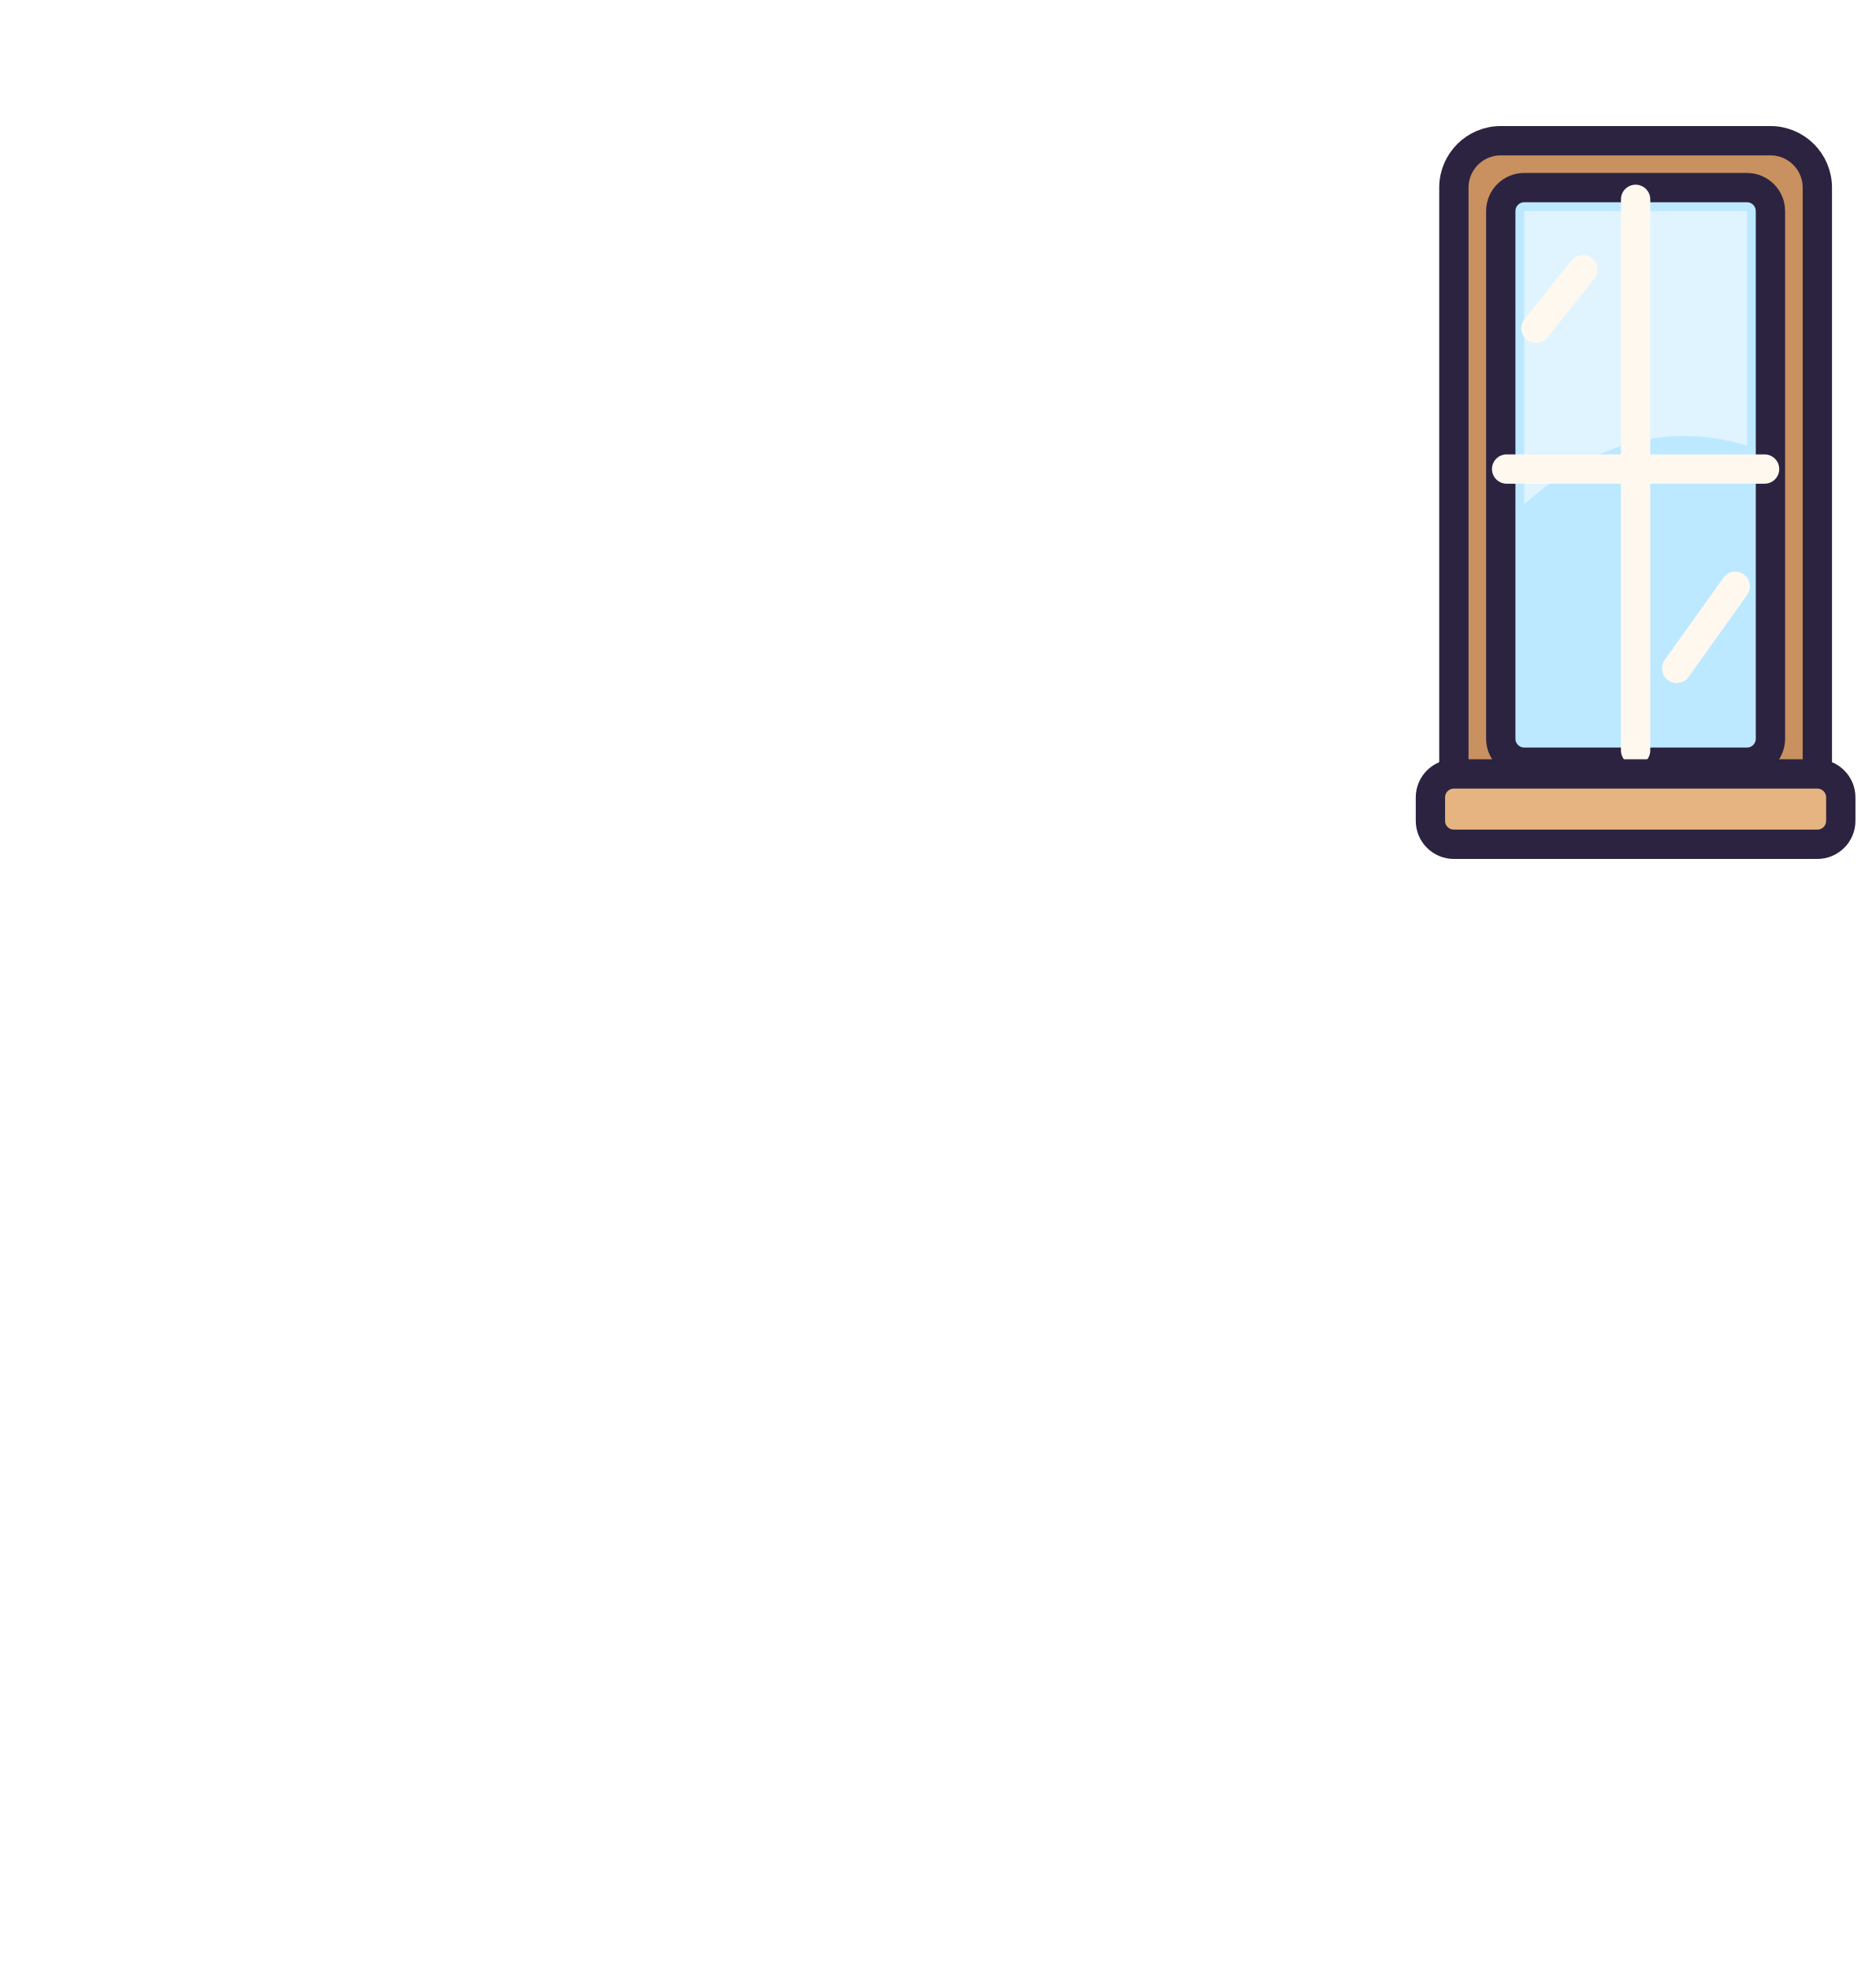
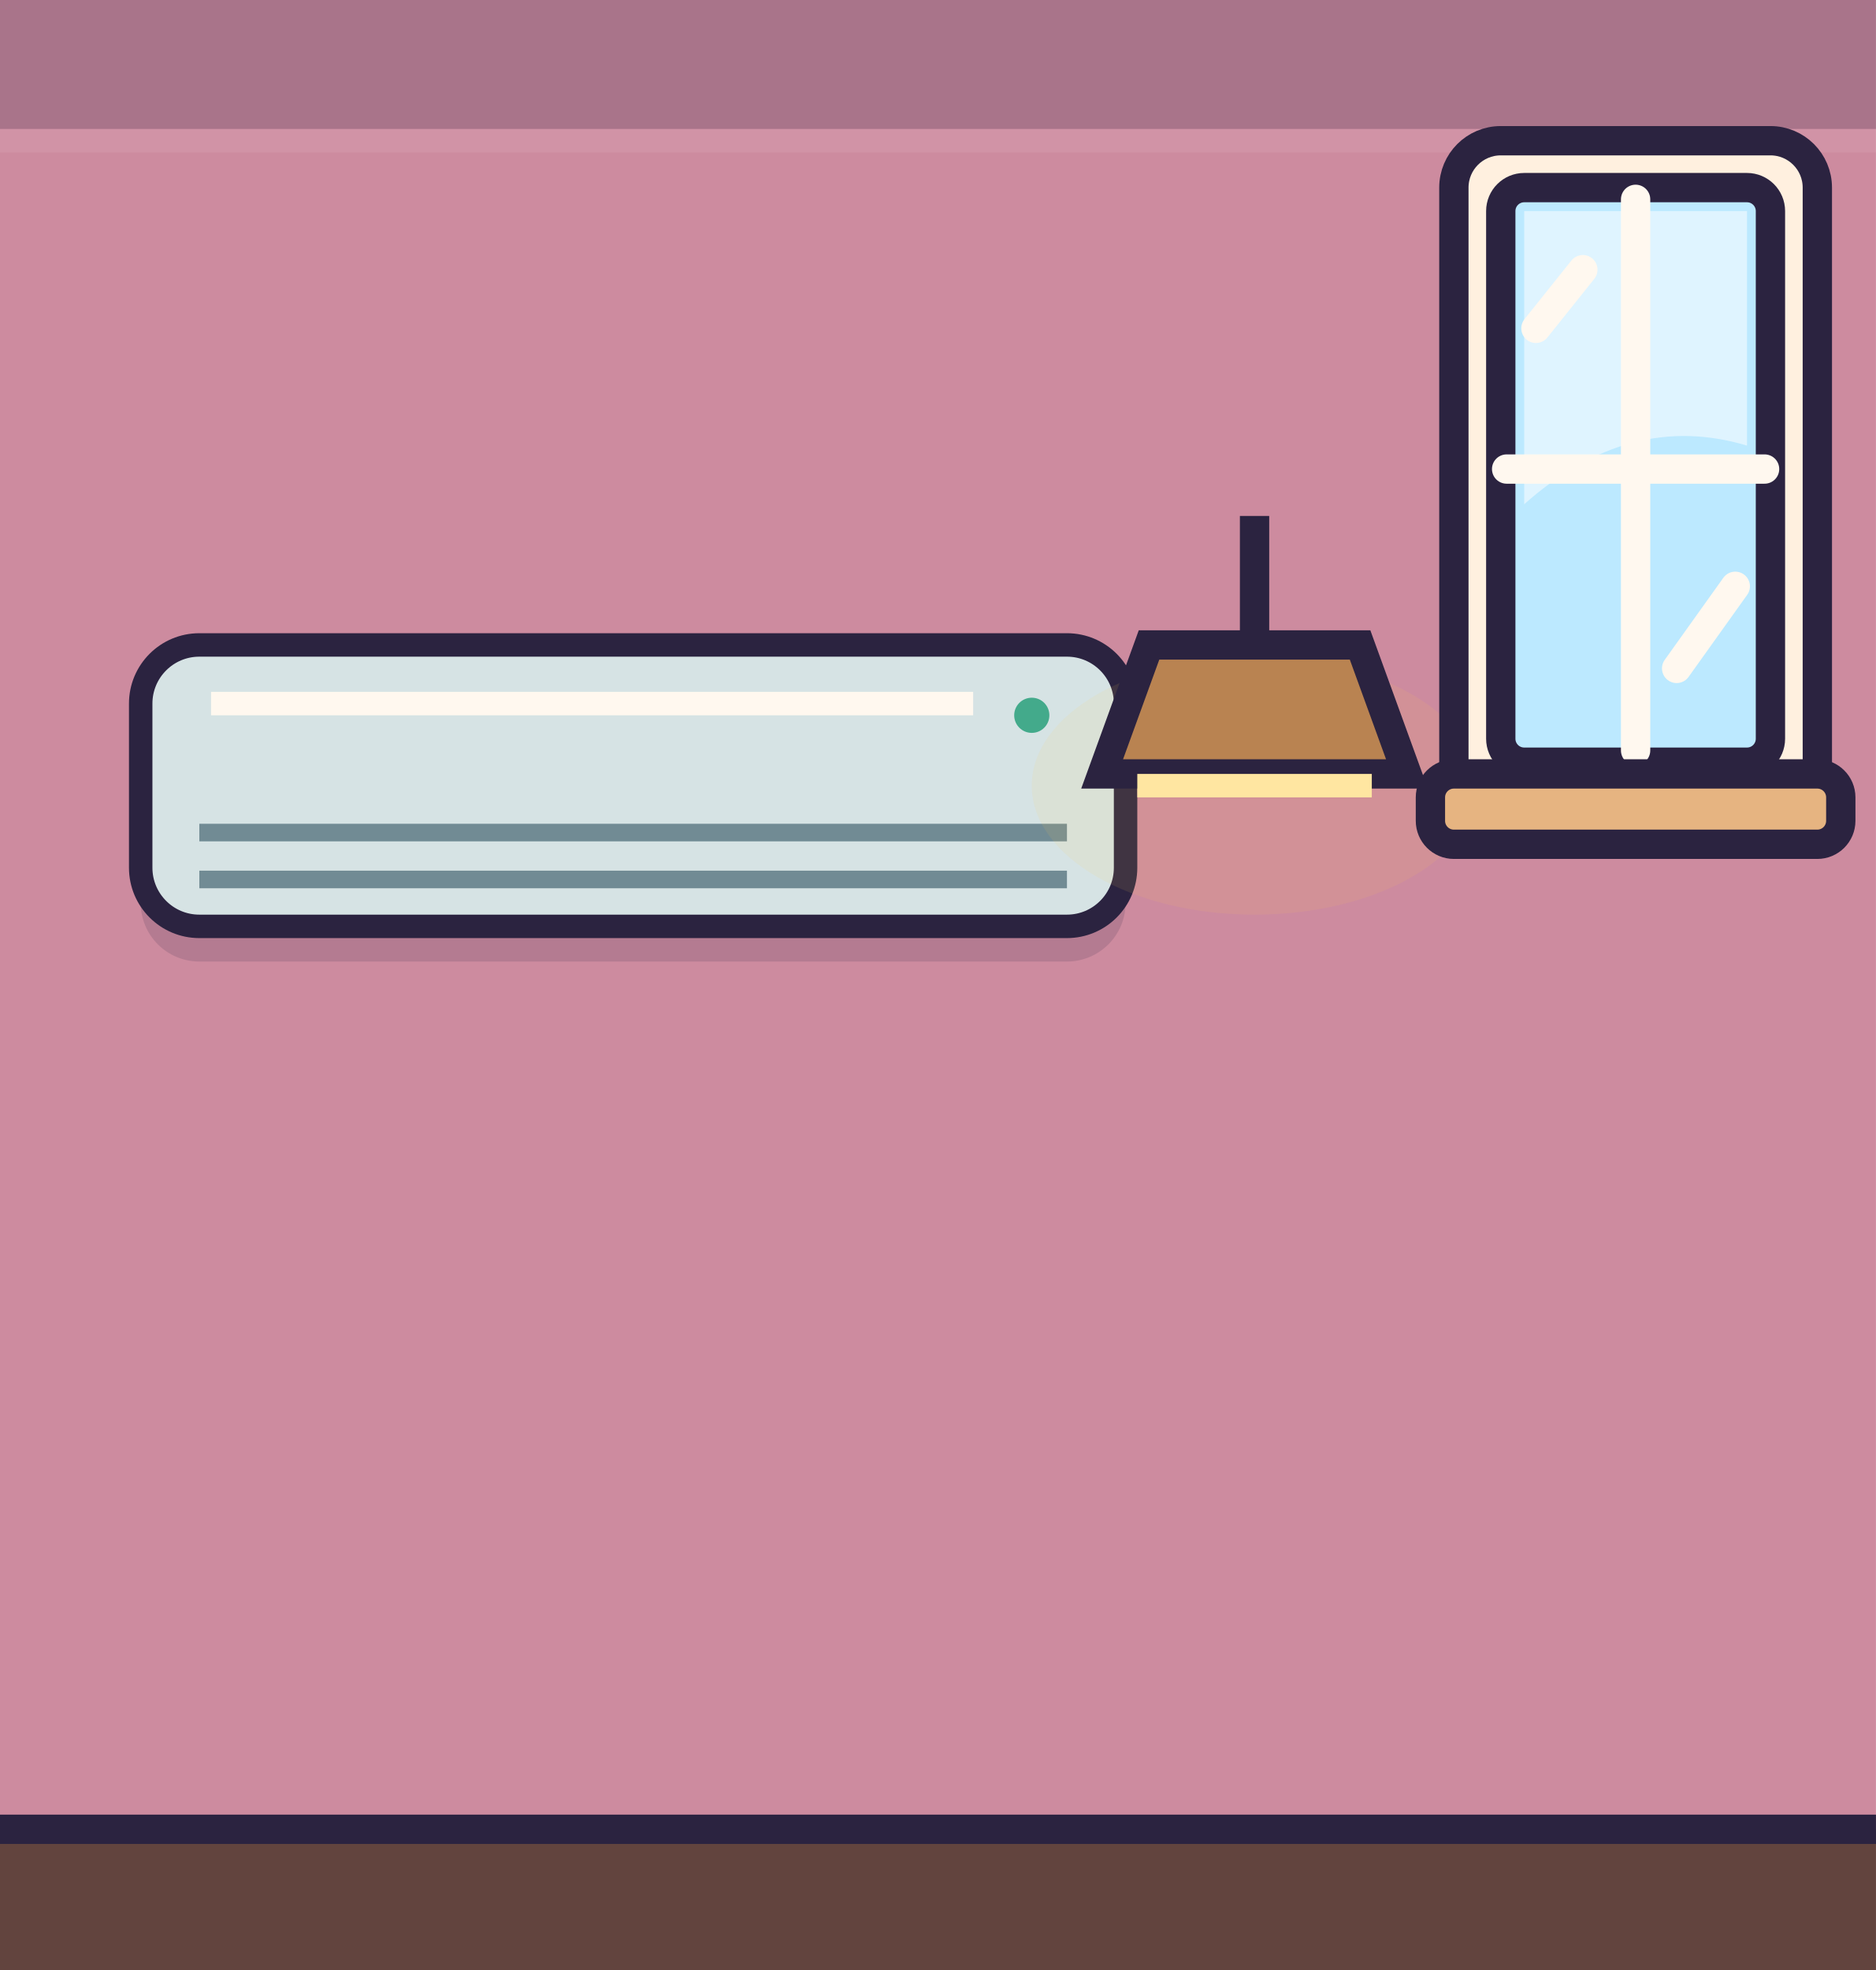
<svg xmlns="http://www.w3.org/2000/svg" width="160" height="168" viewBox="0 0 160 168">
+   <path d="M0 0h160v168H0Z" fill="#cd8b9f" stroke="none" />
+   <g>
+     <path d="M0 0h160v11H0Z" fill="#2b2340" opacity=".22" stroke="none" />
+     <path d="M0 12h160" stroke="#fff8ef" opacity=".08" stroke-width="2" fill="none" />
+     <rect x="12" y="58" width="84" height="24" rx="5" fill="#2b2340" stroke="none" opacity=".15" />
+     <rect x="12" y="55" width="84" height="24" rx="5" fill="#d6e3e4" stroke="#2b2340" stroke-width="2" />
+     <path d="M17 71h74m-74 4h74" stroke="#718b94" fill="none" stroke-width="1.5" />
+     <path d="M18 60h65" stroke="#fff8ef" fill="none" stroke-width="2" />
+     <circle cx="88" cy="61" r="1.5" fill="#43aa8b" stroke="none" />
+     <path d="M107 44v13" fill="none" stroke="#2b2340" stroke-width="2.5" />
+     <ellipse cx="107" cy="67" rx="19" ry="11" fill="#ffc94d" opacity=".10" stroke="none" />
+     <path d="m94 66 4-11h18l4 11Z" fill="#b98351" stroke="#2b2340" stroke-width="2.5" />
+     <path d="M97 67h20" stroke="#ffe6a1" stroke-width="2" fill="none" />
+   </g>
+   <g>
+     <path d="M0 156h160v12H0Z" fill="#62443e" />
+     <path d="M0 156h160" stroke="#2b2340" stroke-width="2.5" />
+   </g>
  <g stroke="#2b2340" stroke-width="2.5" stroke-linecap="round" stroke-linejoin="round">
-     <rect x="124" y="12" width="31" height="58" rx="4" fill="#c8915f" />
+     <rect x="124" y="12" width="31" height="58" rx="4" fill="#fff0df" />
    <rect x="128" y="16" width="23" height="49" rx="2" fill="#bce9ff" />
    <path d="M130 18h19v20q-10-3-19 5Z" fill="#dff4ff" stroke="none" />
    <path d="M139.5 17v47m-11-24h22" fill="none" stroke="#fff8ef" />
    <path d="m131 28 4-5m8 34 5-7" fill="none" stroke="#fff8ef" />
    <rect x="122" y="66" width="35" height="6" rx="2" fill="#e6b481" />
  </g>
</svg>
